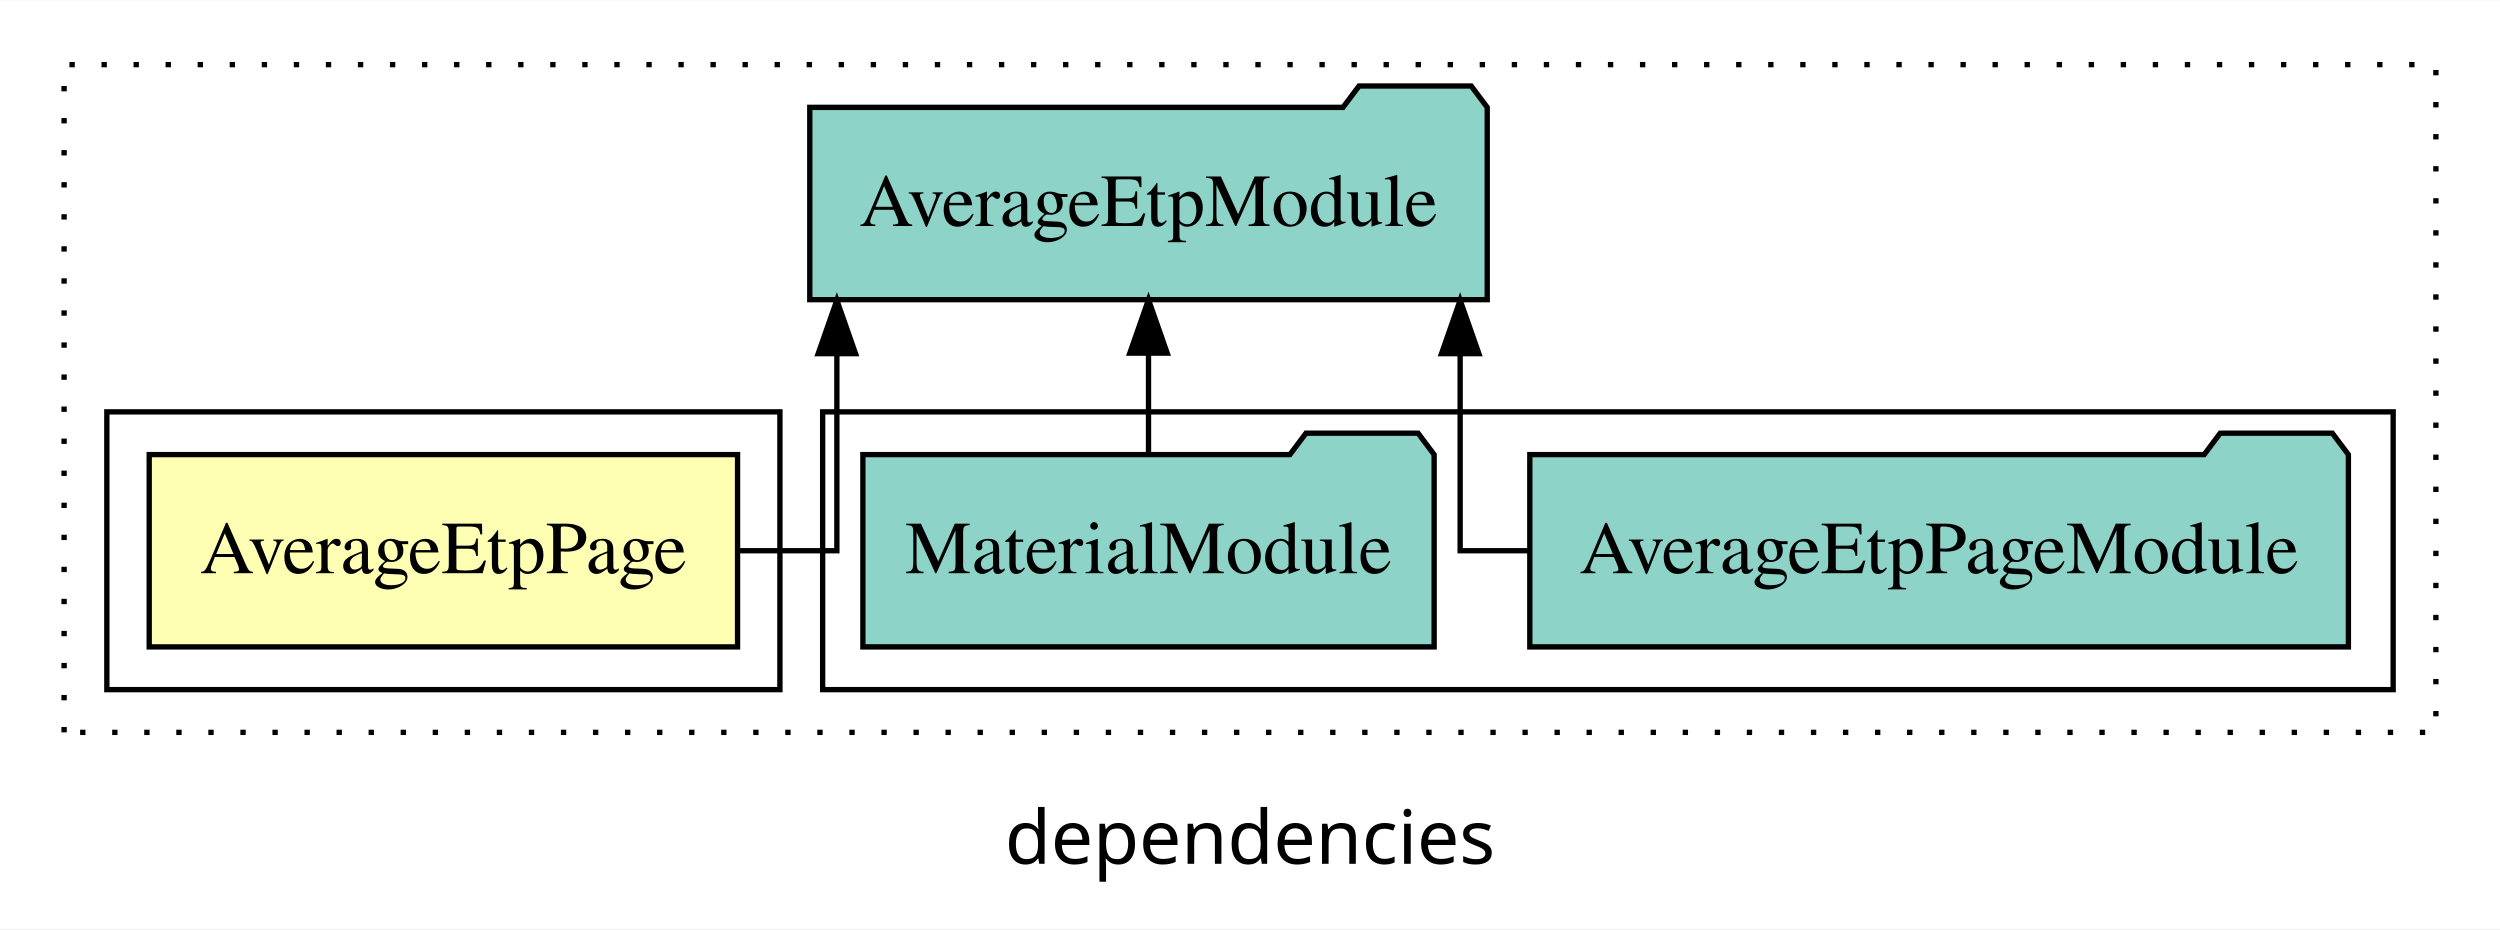
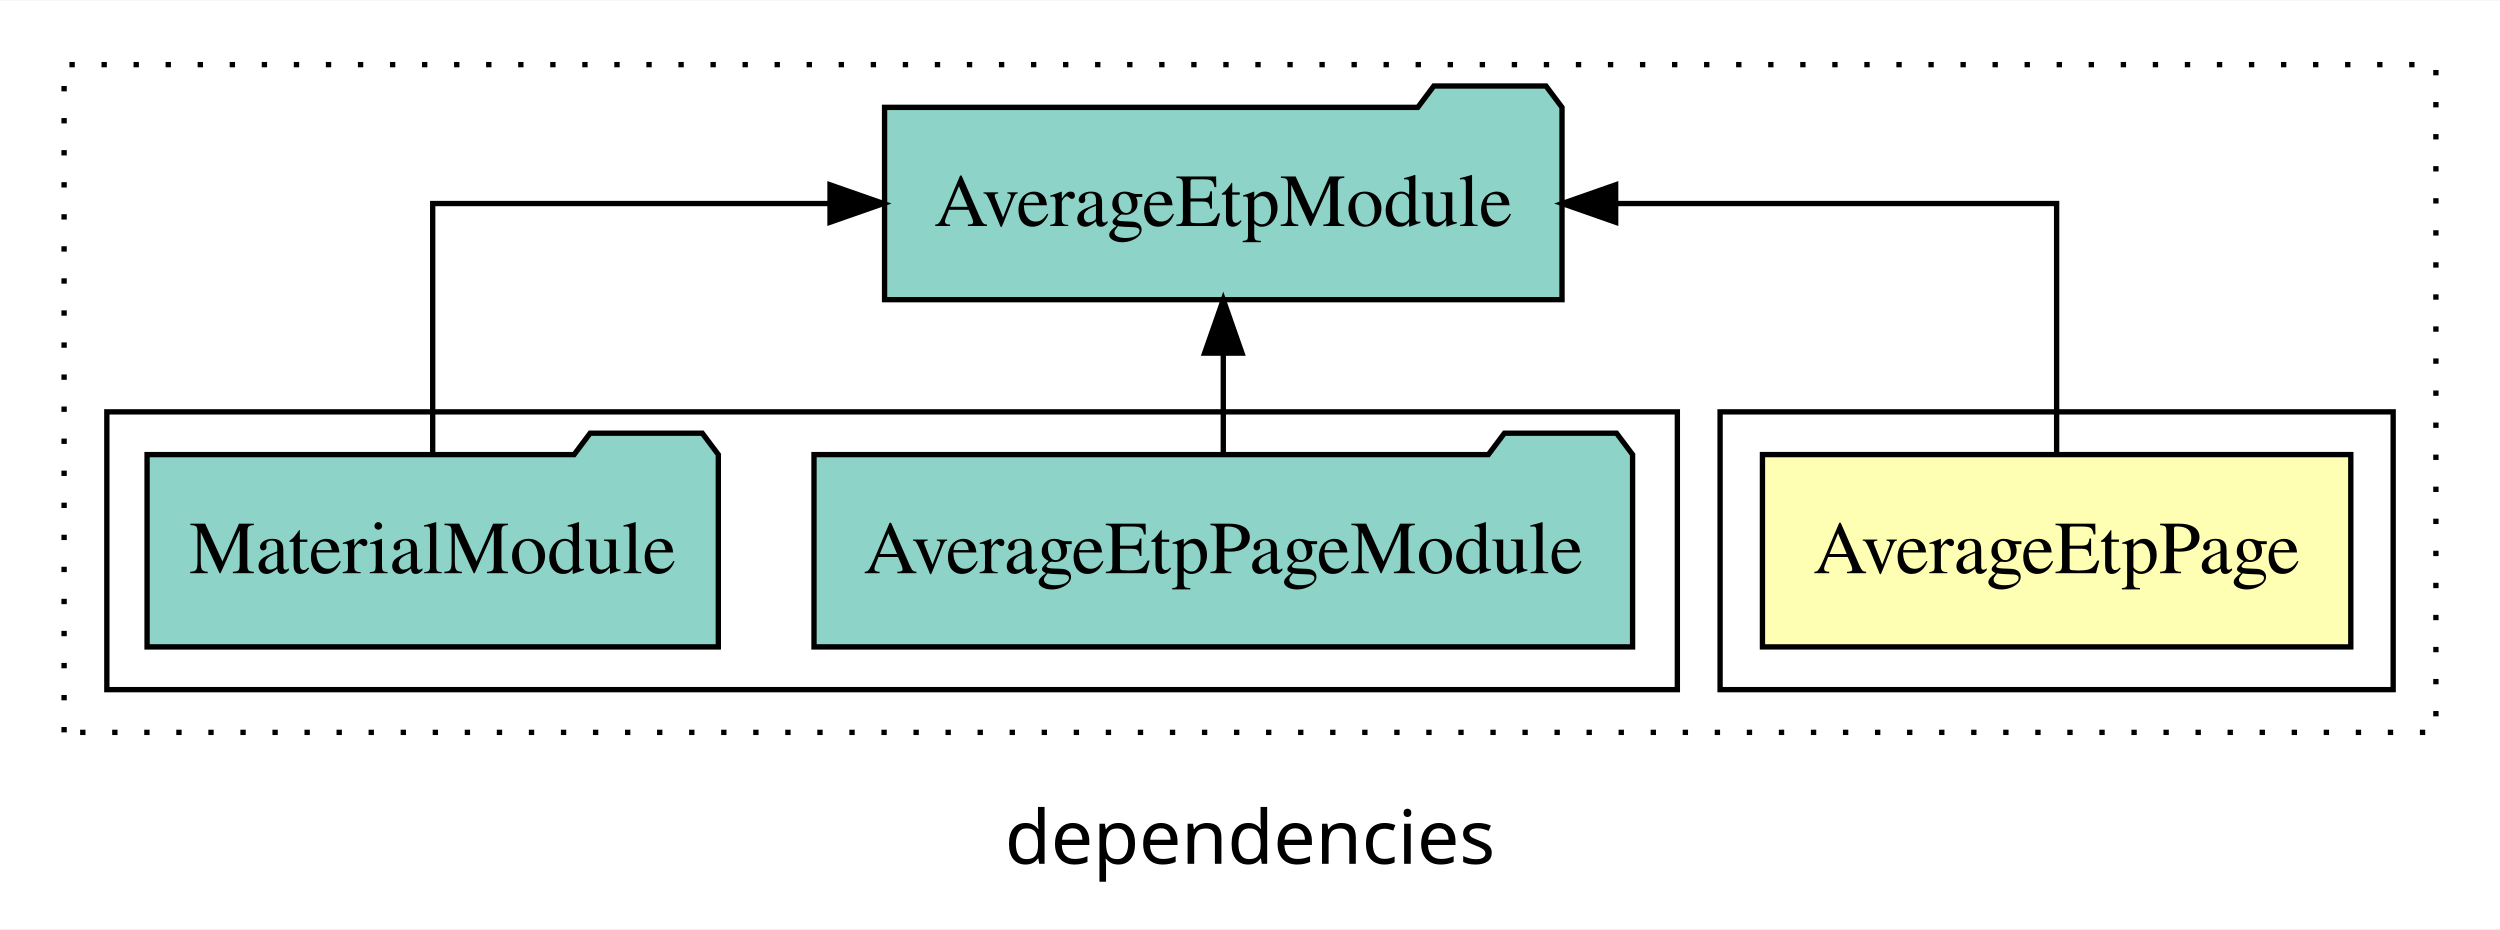
<svg xmlns="http://www.w3.org/2000/svg" width="468pt" height="174pt" viewBox="0.00 0.00 468.00 173.80">
  <g id="graph0" class="graph" transform="scale(1 1) rotate(0) translate(4 169.8)">
    <polygon fill="white" stroke="transparent" points="-4,4 -4,-169.8 464,-169.8 464,4 -4,4" />
    <text text-anchor="middle" x="230" y="-8.2" font-family="sans-serif" font-size="14.00">dependencies</text>
    <g id="clust1" class="cluster">
      <polygon fill="none" stroke="black" stroke-dasharray="1,5" points="8,-32.8 8,-157.8 452,-157.8 452,-32.8 8,-32.8" />
    </g>
+     <g id="clust2" class="cluster">
+       <polygon fill="none" stroke="black" points="318,-40.8 318,-92.8 444,-92.8 444,-40.8 318,-40.8" />
+     </g>
    <g id="clust4" class="cluster">
-       <polygon fill="none" stroke="black" points="150,-40.8 150,-92.8 444,-92.8 444,-40.8 150,-40.8" />
-     </g>
-     <g id="clust2" class="cluster">
-       <polygon fill="none" stroke="black" points="16,-40.8 16,-92.8 142,-92.8 142,-40.8 16,-40.8" />
+       <polygon fill="none" stroke="black" points="16,-40.8 16,-92.8 310,-92.8 310,-40.8 16,-40.8" />
    </g>
    <g id="node1" class="node">
-       <polygon fill="#ffffb3" stroke="black" points="134.07,-84.8 23.93,-84.8 23.93,-48.8 134.07,-48.8 134.07,-84.8" />
-       <text text-anchor="middle" x="79" y="-62.6" font-family="Times,serif" font-size="14.00">AverageEtpPage</text>
+       <polygon fill="#ffffb3" stroke="black" points="436.07,-84.8 325.93,-84.8 325.93,-48.8 436.07,-48.8 436.07,-84.8" />
+       <text text-anchor="middle" x="381" y="-62.6" font-family="Times,serif" font-size="14.00">AverageEtpPage</text>
    </g>
    <g id="node2" class="node">
-       <polygon fill="#8dd3c7" stroke="black" points="274.41,-149.8 271.41,-153.8 250.41,-153.8 247.41,-149.8 147.59,-149.8 147.59,-113.8 274.41,-113.8 274.41,-149.8" />
-       <text text-anchor="middle" x="211" y="-127.6" font-family="Times,serif" font-size="14.00">AverageEtpModule</text>
+       <polygon fill="#8dd3c7" stroke="black" points="288.41,-149.8 285.41,-153.8 264.41,-153.8 261.41,-149.8 161.59,-149.8 161.59,-113.8 288.41,-113.8 288.41,-149.8" />
+       <text text-anchor="middle" x="225" y="-127.6" font-family="Times,serif" font-size="14.00">AverageEtpModule</text>
    </g>
    <g id="edge1" class="edge">
-       <path fill="none" stroke="black" d="M134.07,-66.8C144.72,-66.8 152.66,-66.8 152.66,-66.8 152.66,-66.8 152.66,-103.69 152.66,-103.69" />
-       <polygon fill="black" stroke="black" points="149.16,-103.69 152.66,-113.69 156.16,-103.69 149.16,-103.69" />
+       <path fill="none" stroke="black" d="M381,-84.91C381,-104.14 381,-131.8 381,-131.8 381,-131.8 298.45,-131.8 298.45,-131.8" />
+       <polygon fill="black" stroke="black" points="298.45,-128.3 288.45,-131.8 298.45,-135.3 298.45,-128.3" />
    </g>
    <g id="node3" class="node">
-       <polygon fill="#8dd3c7" stroke="black" points="435.62,-84.8 432.62,-88.8 411.62,-88.8 408.62,-84.8 282.38,-84.8 282.38,-48.8 435.62,-48.8 435.62,-84.8" />
-       <text text-anchor="middle" x="359" y="-62.6" font-family="Times,serif" font-size="14.00">AverageEtpPageModule</text>
+       <polygon fill="#8dd3c7" stroke="black" points="301.62,-84.8 298.62,-88.8 277.62,-88.8 274.62,-84.8 148.38,-84.8 148.38,-48.8 301.62,-48.8 301.62,-84.8" />
+       <text text-anchor="middle" x="225" y="-62.6" font-family="Times,serif" font-size="14.00">AverageEtpPageModule</text>
    </g>
    <g id="edge2" class="edge">
-       <path fill="none" stroke="black" d="M282.19,-66.8C274.44,-66.8 269.34,-66.8 269.34,-66.8 269.34,-66.8 269.34,-103.69 269.34,-103.69" />
-       <polygon fill="black" stroke="black" points="265.85,-103.69 269.34,-113.69 272.85,-103.69 265.85,-103.69" />
+       <path fill="none" stroke="black" d="M225,-84.91C225,-84.91 225,-103.79 225,-103.79" />
+       <polygon fill="black" stroke="black" points="221.5,-103.79 225,-113.79 228.5,-103.79 221.5,-103.79" />
    </g>
    <g id="node4" class="node">
-       <polygon fill="#8dd3c7" stroke="black" points="264.47,-84.8 261.47,-88.8 240.47,-88.8 237.47,-84.8 157.53,-84.8 157.53,-48.8 264.47,-48.8 264.47,-84.8" />
-       <text text-anchor="middle" x="211" y="-62.6" font-family="Times,serif" font-size="14.00">MaterialModule</text>
+       <polygon fill="#8dd3c7" stroke="black" points="130.47,-84.8 127.47,-88.8 106.47,-88.8 103.47,-84.8 23.53,-84.8 23.53,-48.8 130.47,-48.8 130.47,-84.8" />
+       <text text-anchor="middle" x="77" y="-62.6" font-family="Times,serif" font-size="14.00">MaterialModule</text>
    </g>
    <g id="edge3" class="edge">
-       <path fill="none" stroke="black" d="M211,-84.91C211,-84.91 211,-103.79 211,-103.79" />
-       <polygon fill="black" stroke="black" points="207.5,-103.79 211,-113.79 214.5,-103.79 207.5,-103.79" />
+       <path fill="none" stroke="black" d="M77,-84.91C77,-104.14 77,-131.8 77,-131.8 77,-131.8 151.38,-131.8 151.38,-131.8" />
+       <polygon fill="black" stroke="black" points="151.38,-135.3 161.38,-131.8 151.38,-128.3 151.38,-135.3" />
    </g>
  </g>
</svg>
